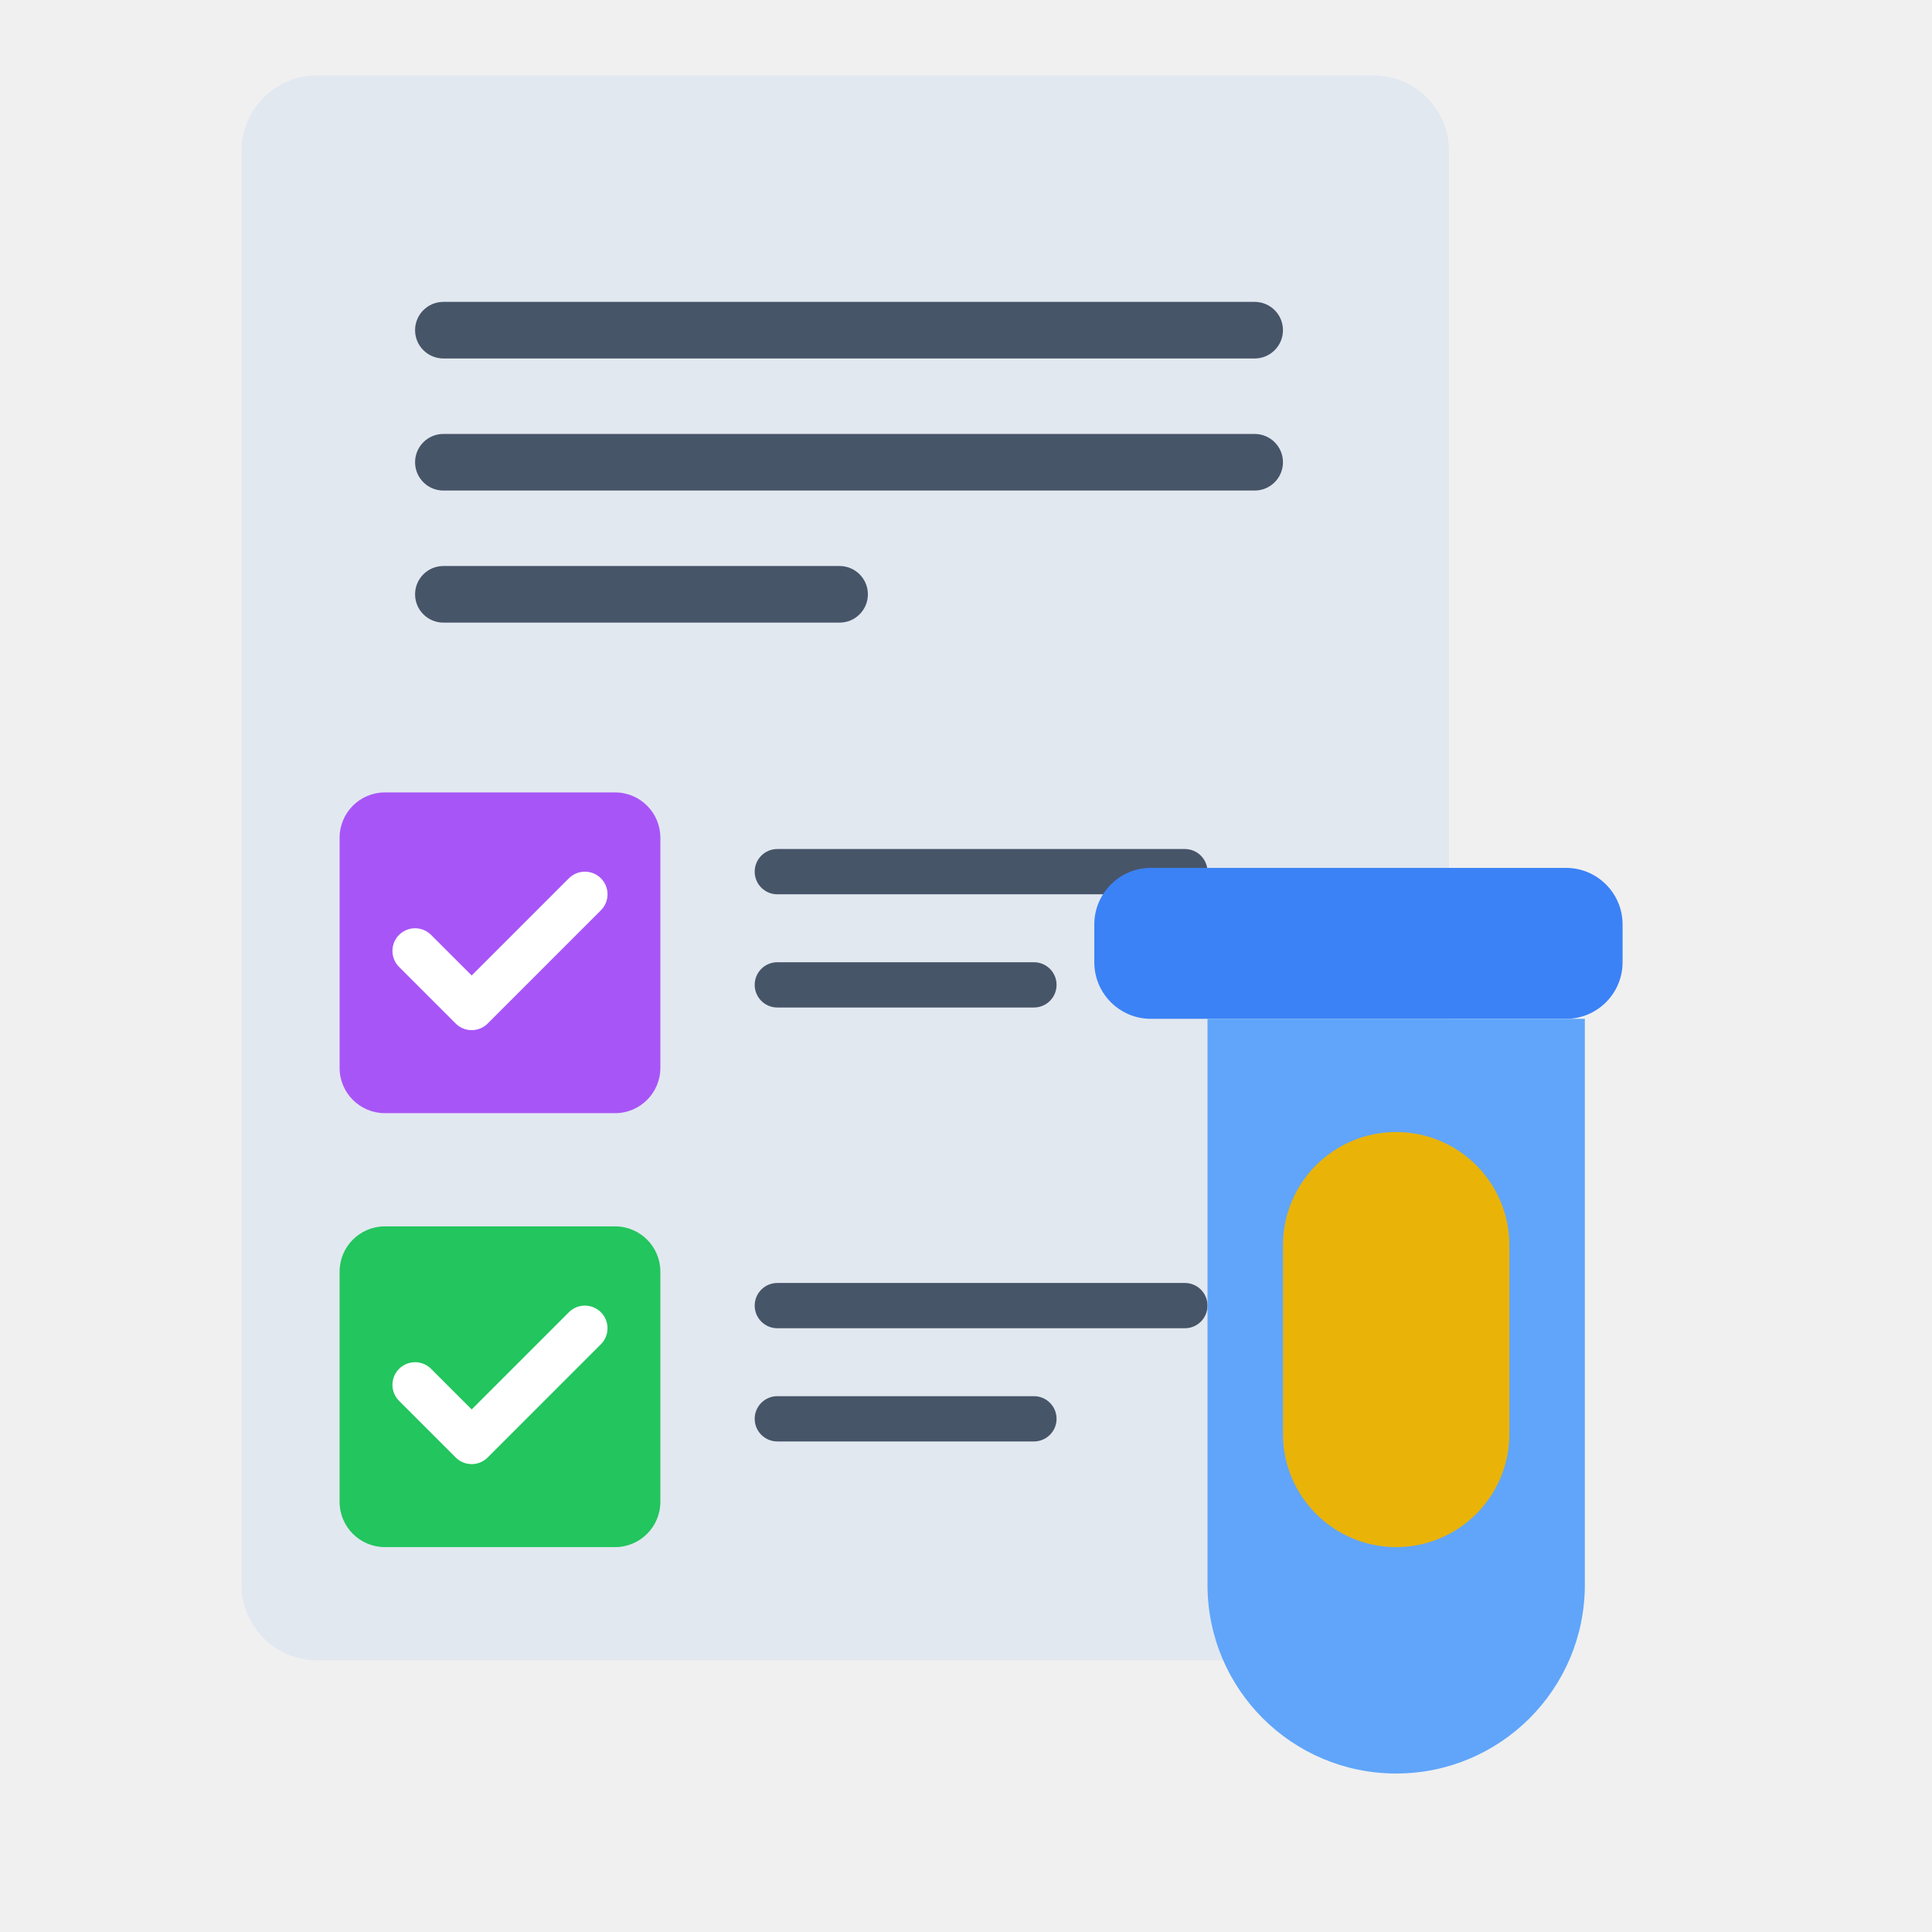
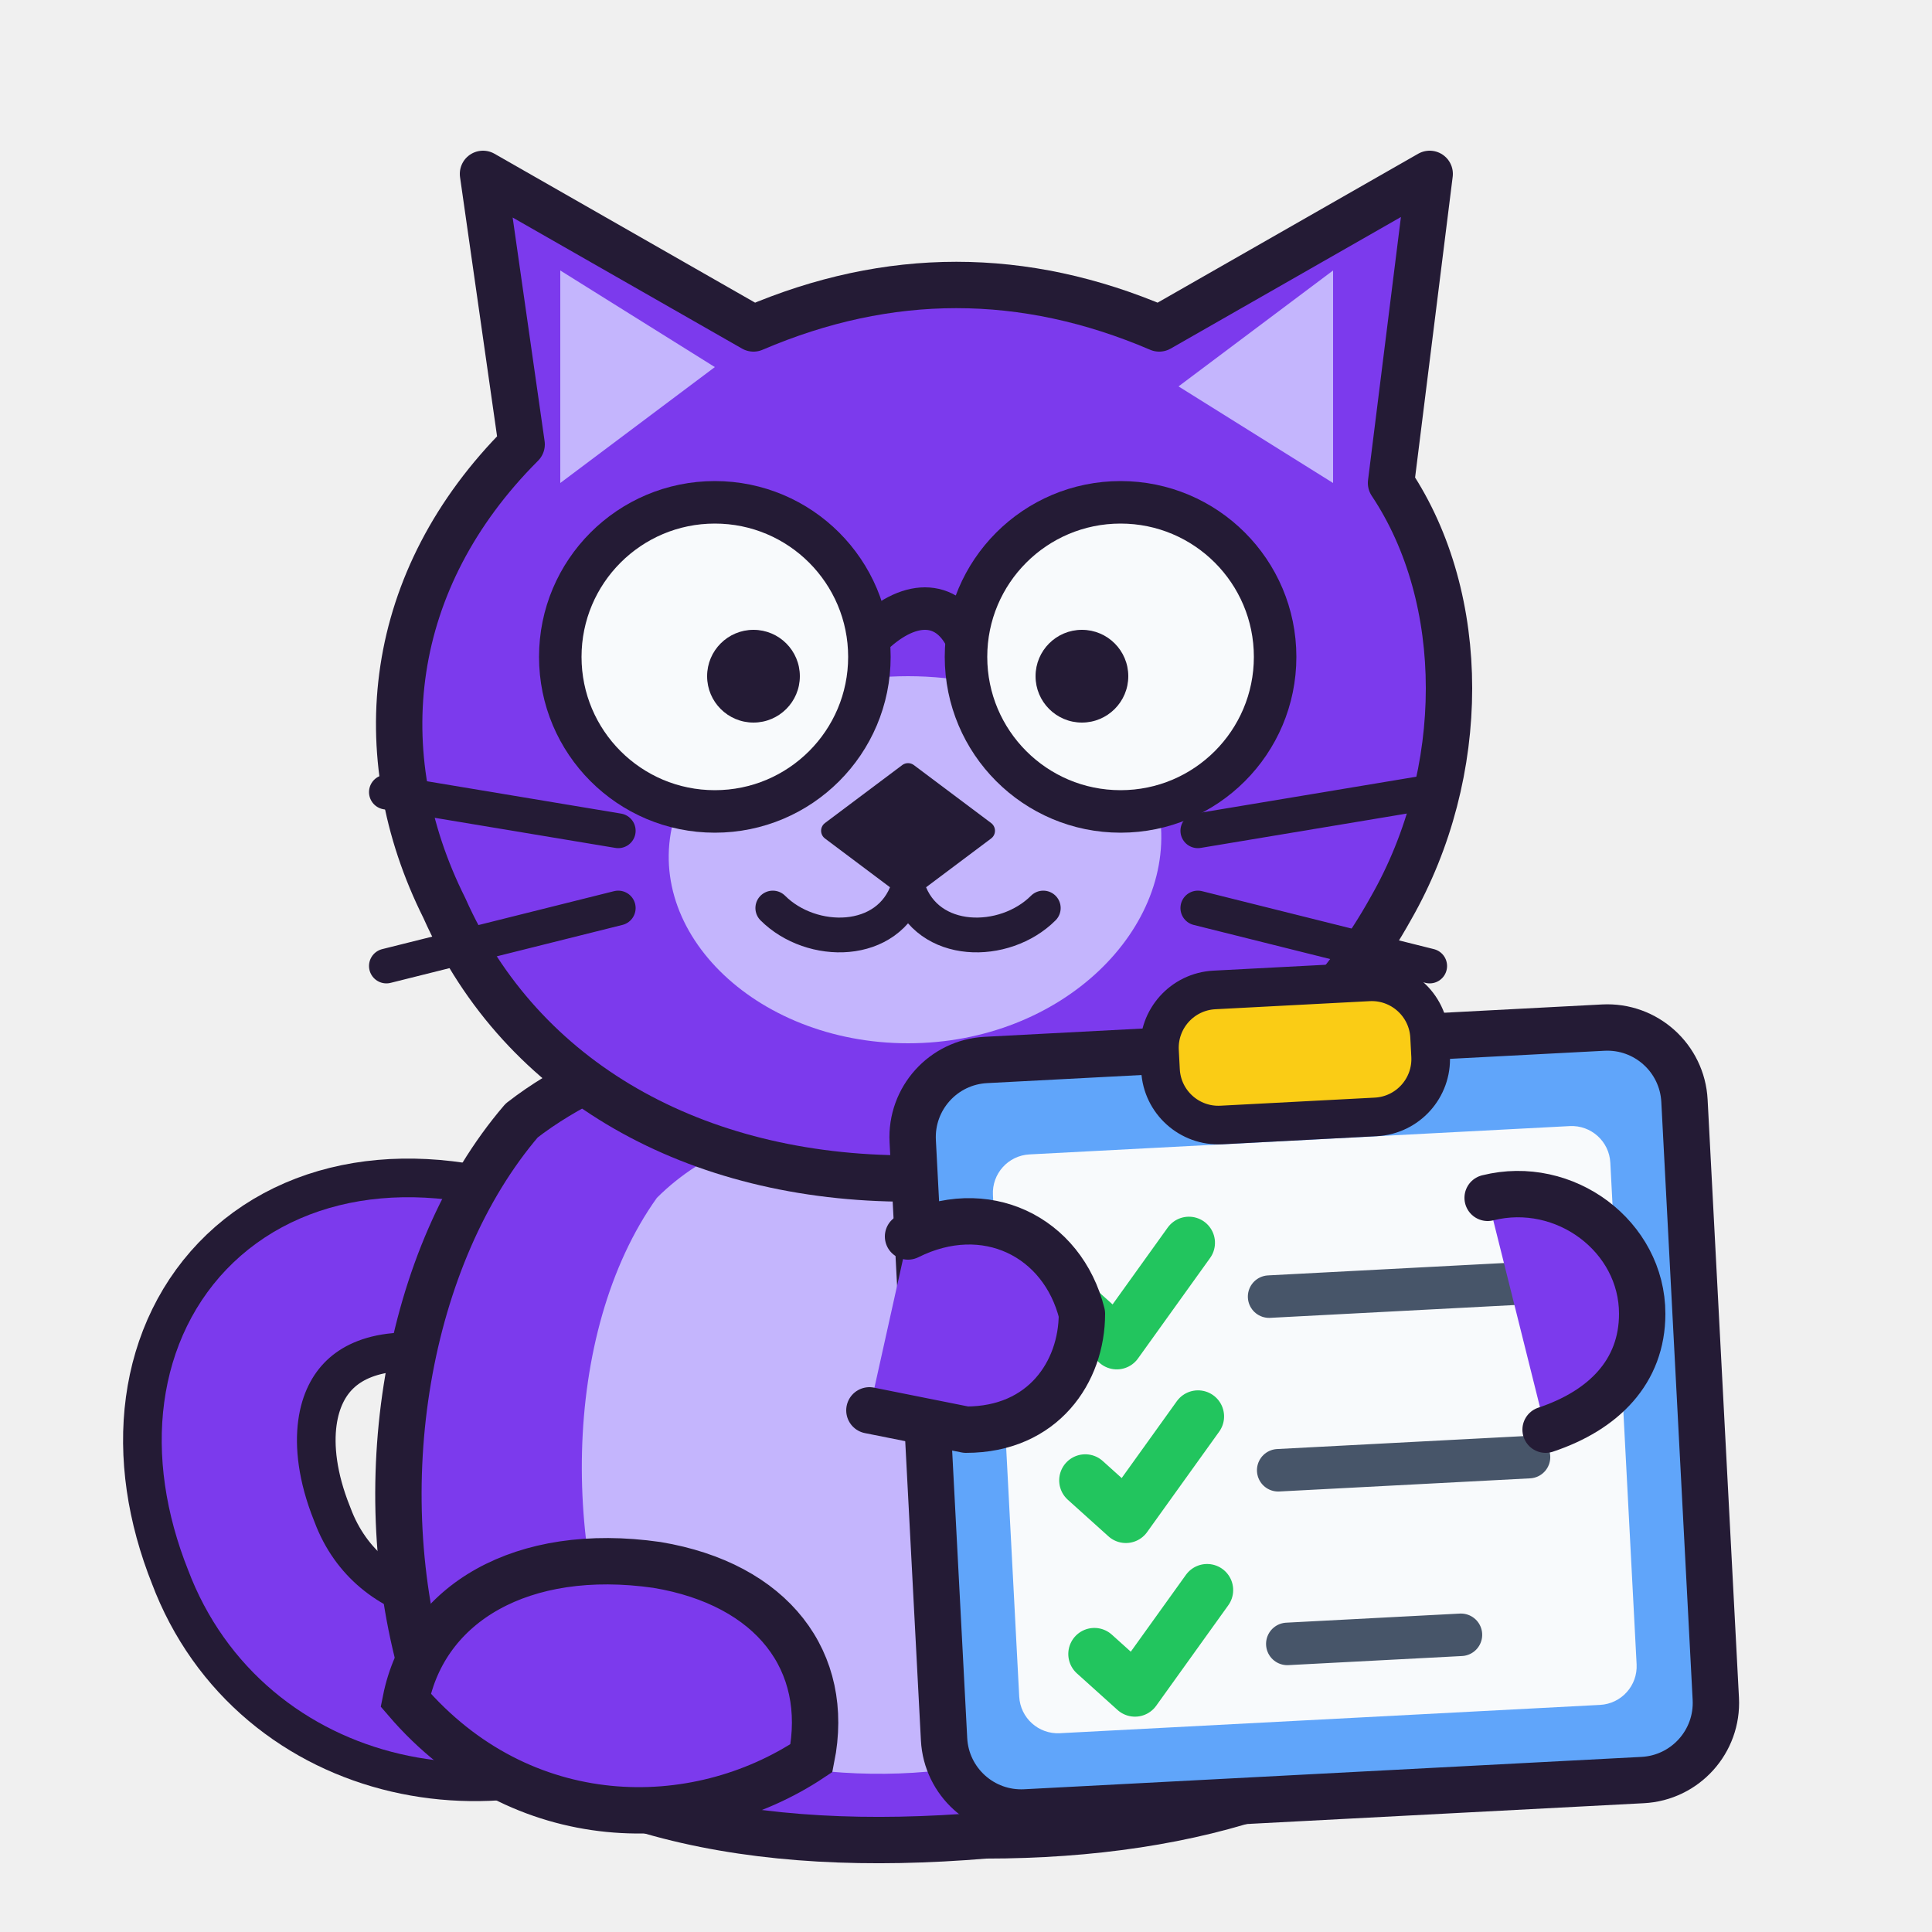
- <svg xmlns="http://www.w3.org/2000/svg" viewBox="0 0 512 512" fill="none">
-   <rect x="64" y="20" width="320" height="420" rx="20" fill="#E2E8F0" />
-   <rect x="110" y="80" width="230" height="15" rx="7.5" fill="#475569" />
-   <rect x="110" y="115" width="230" height="15" rx="7.5" fill="#475569" />
-   <rect x="110" y="150" width="120" height="15" rx="7.5" fill="#475569" />
-   <rect x="90" y="210" width="85" height="85" rx="12" fill="#A855F7" />
-   <path d="M110 252 l15 15 l30 -30" stroke="#fff" stroke-width="12" fill="none" stroke-linecap="round" stroke-linejoin="round" />
-   <rect x="200" y="225" width="120" height="12" rx="6" fill="#475569" />
-   <rect x="200" y="255" width="80" height="12" rx="6" fill="#475569" />
-   <rect x="90" y="325" width="85" height="85" rx="12" fill="#22C55E" />
-   <path d="M110 367 l15 15 l30 -30" stroke="#fff" stroke-width="12" fill="none" stroke-linecap="round" stroke-linejoin="round" />
-   <rect x="200" y="340" width="120" height="12" rx="6" fill="#475569" />
-   <rect x="200" y="370" width="80" height="12" rx="6" fill="#475569" />
-   <path d="M305 230 h110 a15 15 0 0 1 15 15 v10 a15 15 0 0 1 -15 15 h-110 a15 15 0 0 1 -15 -15 v-10 a15 15 0 0 1 15 -15" fill="#3B82F6" />
-   <path d="M320 270 v150 a50 50 0 0 0 100 0 v-150" fill="#60A5FA" />
-   <rect x="340" y="300" width="60" height="110" rx="30" fill="#EAB308" />
+ <svg xmlns="http://www.w3.org/2000/svg" fill="none" viewBox="0 0 100 100">
+   <path stroke="#241b35" stroke-linecap="round" stroke-width="11" d="M28 67c-12-5-19 3-15 13 3 8 13 10 20 5" />
+   <path stroke="#7c3aed" stroke-linecap="round" stroke-width="7" d="M28 67c-12-5-19 3-15 13 3 8 13 10 20 5" />
+   <path fill="#7c3aed" stroke="#241b35" stroke-linejoin="round" stroke-width="2.4" d="M27 58c-6 7-8 19-5 29 7 7 17 9 29 8 11 0 20-3 25-9 2-11-2-23-10-29-10-7-30-6-39 1Z" />
+   <path fill="#c4b5fd" d="M34 62c-5 7-5 19-1 27 6 3 15 4 22 1 5-8 4-20-2-28-5-5-14-5-19 0" />
+   <path fill="#7c3aed" stroke="#241b35" stroke-width="2.4" d="M21 88c1-5 6-8 13-7 6 1 9 5 8 10-6 4-15 4-21-3ZM55 90c-1-5 3-9 9-10 7-1 12 2 14 7-5 6-16 7-23 3Z" />
+   <path fill="#7c3aed" stroke="#241b35" stroke-linejoin="round" stroke-width="2.4" d="M27 23 25 9l14 8c7-3 14-3 21 0l14-8-2 16c4 6 4 15 0 22-5 9-14 14-25 14s-20-5-24-14c-4-8-3-17 4-24Z" />
+   <path fill="#c4b5fd" d="m29 14 8 5-8 6ZM69 14l-8 6 8 5ZM35 42c2-5 7-7 12-7s10 2 13 7c1 6-5 12-13 12s-14-6-12-12" />
+   <circle cx="37" cy="34" r="8" fill="#f8fafc" stroke="#241b35" stroke-width="2.2" />
+   <circle cx="58" cy="34" r="8" fill="#f8fafc" stroke="#241b35" stroke-width="2.2" />
+   <path stroke="#241b35" stroke-linecap="round" stroke-width="2.2" d="M45 33c2-2 4-2 5 0" />
+   <circle cx="39" cy="35" r="2.4" fill="#241b35" />
+   <circle cx="56" cy="35" r="2.4" fill="#241b35" />
+   <path fill="#241b35" stroke="#241b35" stroke-linejoin="round" d="m47 40 4 3-4 3-4-3Z" />
+   <path stroke="#241b35" stroke-linecap="round" stroke-width="1.8" d="M47 46c-1 3-5 3-7 1m7-1c1 3 5 3 7 1M32 43l-12-2m12 6-12 3m42-7 12-2m-12 6 12 3" />
+   <g transform="rotate(-3 68 73)">
+     <rect width="40" height="39" x="48" y="54" fill="#60a5fa" stroke="#241b35" stroke-width="2.4" rx="4" />
+     <rect width="32" height="30" x="52" y="59" fill="#f8fafc" rx="2" />
+     <rect width="14" height="7" x="61" y="51" fill="#facc15" stroke="#241b35" stroke-width="2" rx="3" />
+     <path stroke="#22c55e" stroke-linecap="round" stroke-linejoin="round" stroke-width="2.7" d="m56 67 2 2 4-5" />
+     <path stroke="#475569" stroke-linecap="round" stroke-width="2.2" d="M66 67h13" />
+     <path stroke="#22c55e" stroke-linecap="round" stroke-linejoin="round" stroke-width="2.7" d="m56 76 2 2 4-5" />
+     <path stroke="#475569" stroke-linecap="round" stroke-width="2.2" d="M66 76h13" />
+     <path stroke="#22c55e" stroke-linecap="round" stroke-linejoin="round" stroke-width="2.7" d="m56 85 2 2 4-5" />
+     <path stroke="#475569" stroke-linecap="round" stroke-width="2.2" d="M66 85h9" />
+   </g>
+   <path fill="#7c3aed" stroke="#241b35" stroke-linecap="round" stroke-linejoin="round" stroke-width="2.4" d="M47 64c4-2 8 0 9 4 0 3-2 6-6 6l-5-1" />
+   <path fill="#7c3aed" stroke="#241b35" stroke-linecap="round" stroke-width="2.4" d="M77 62c4-1 8 2 8 6 0 3-2 5-5 6" />
</svg>
